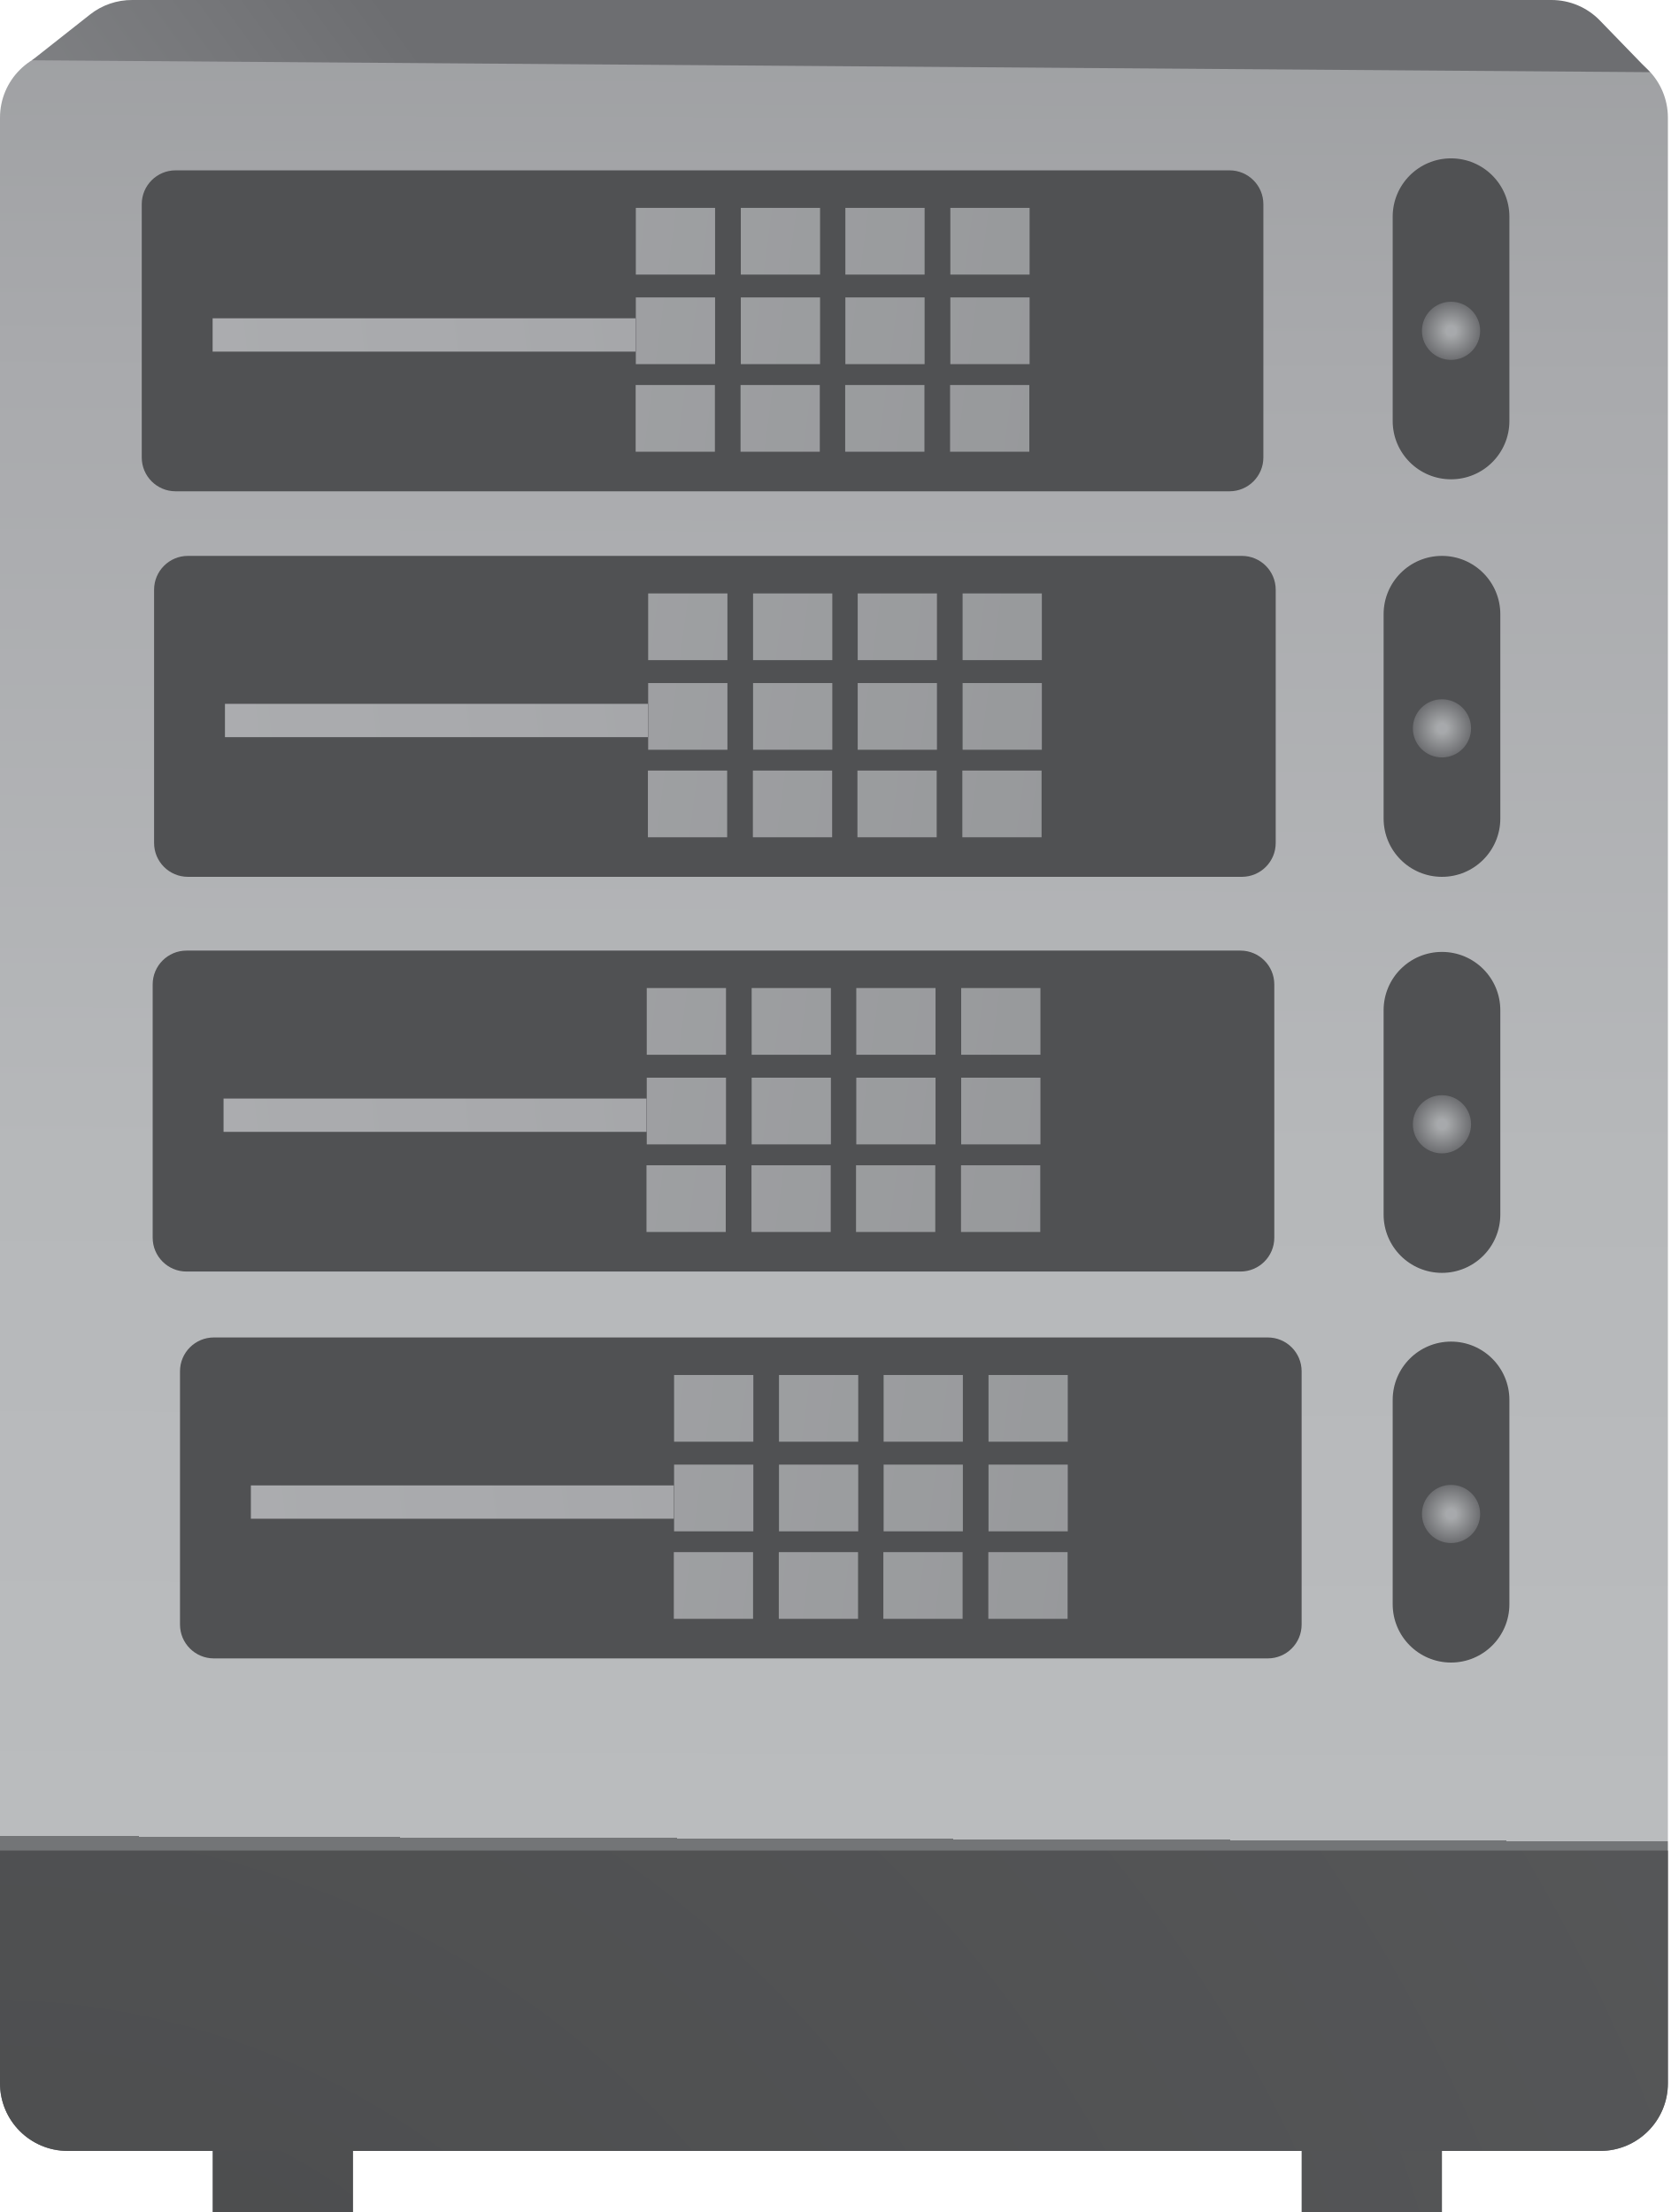
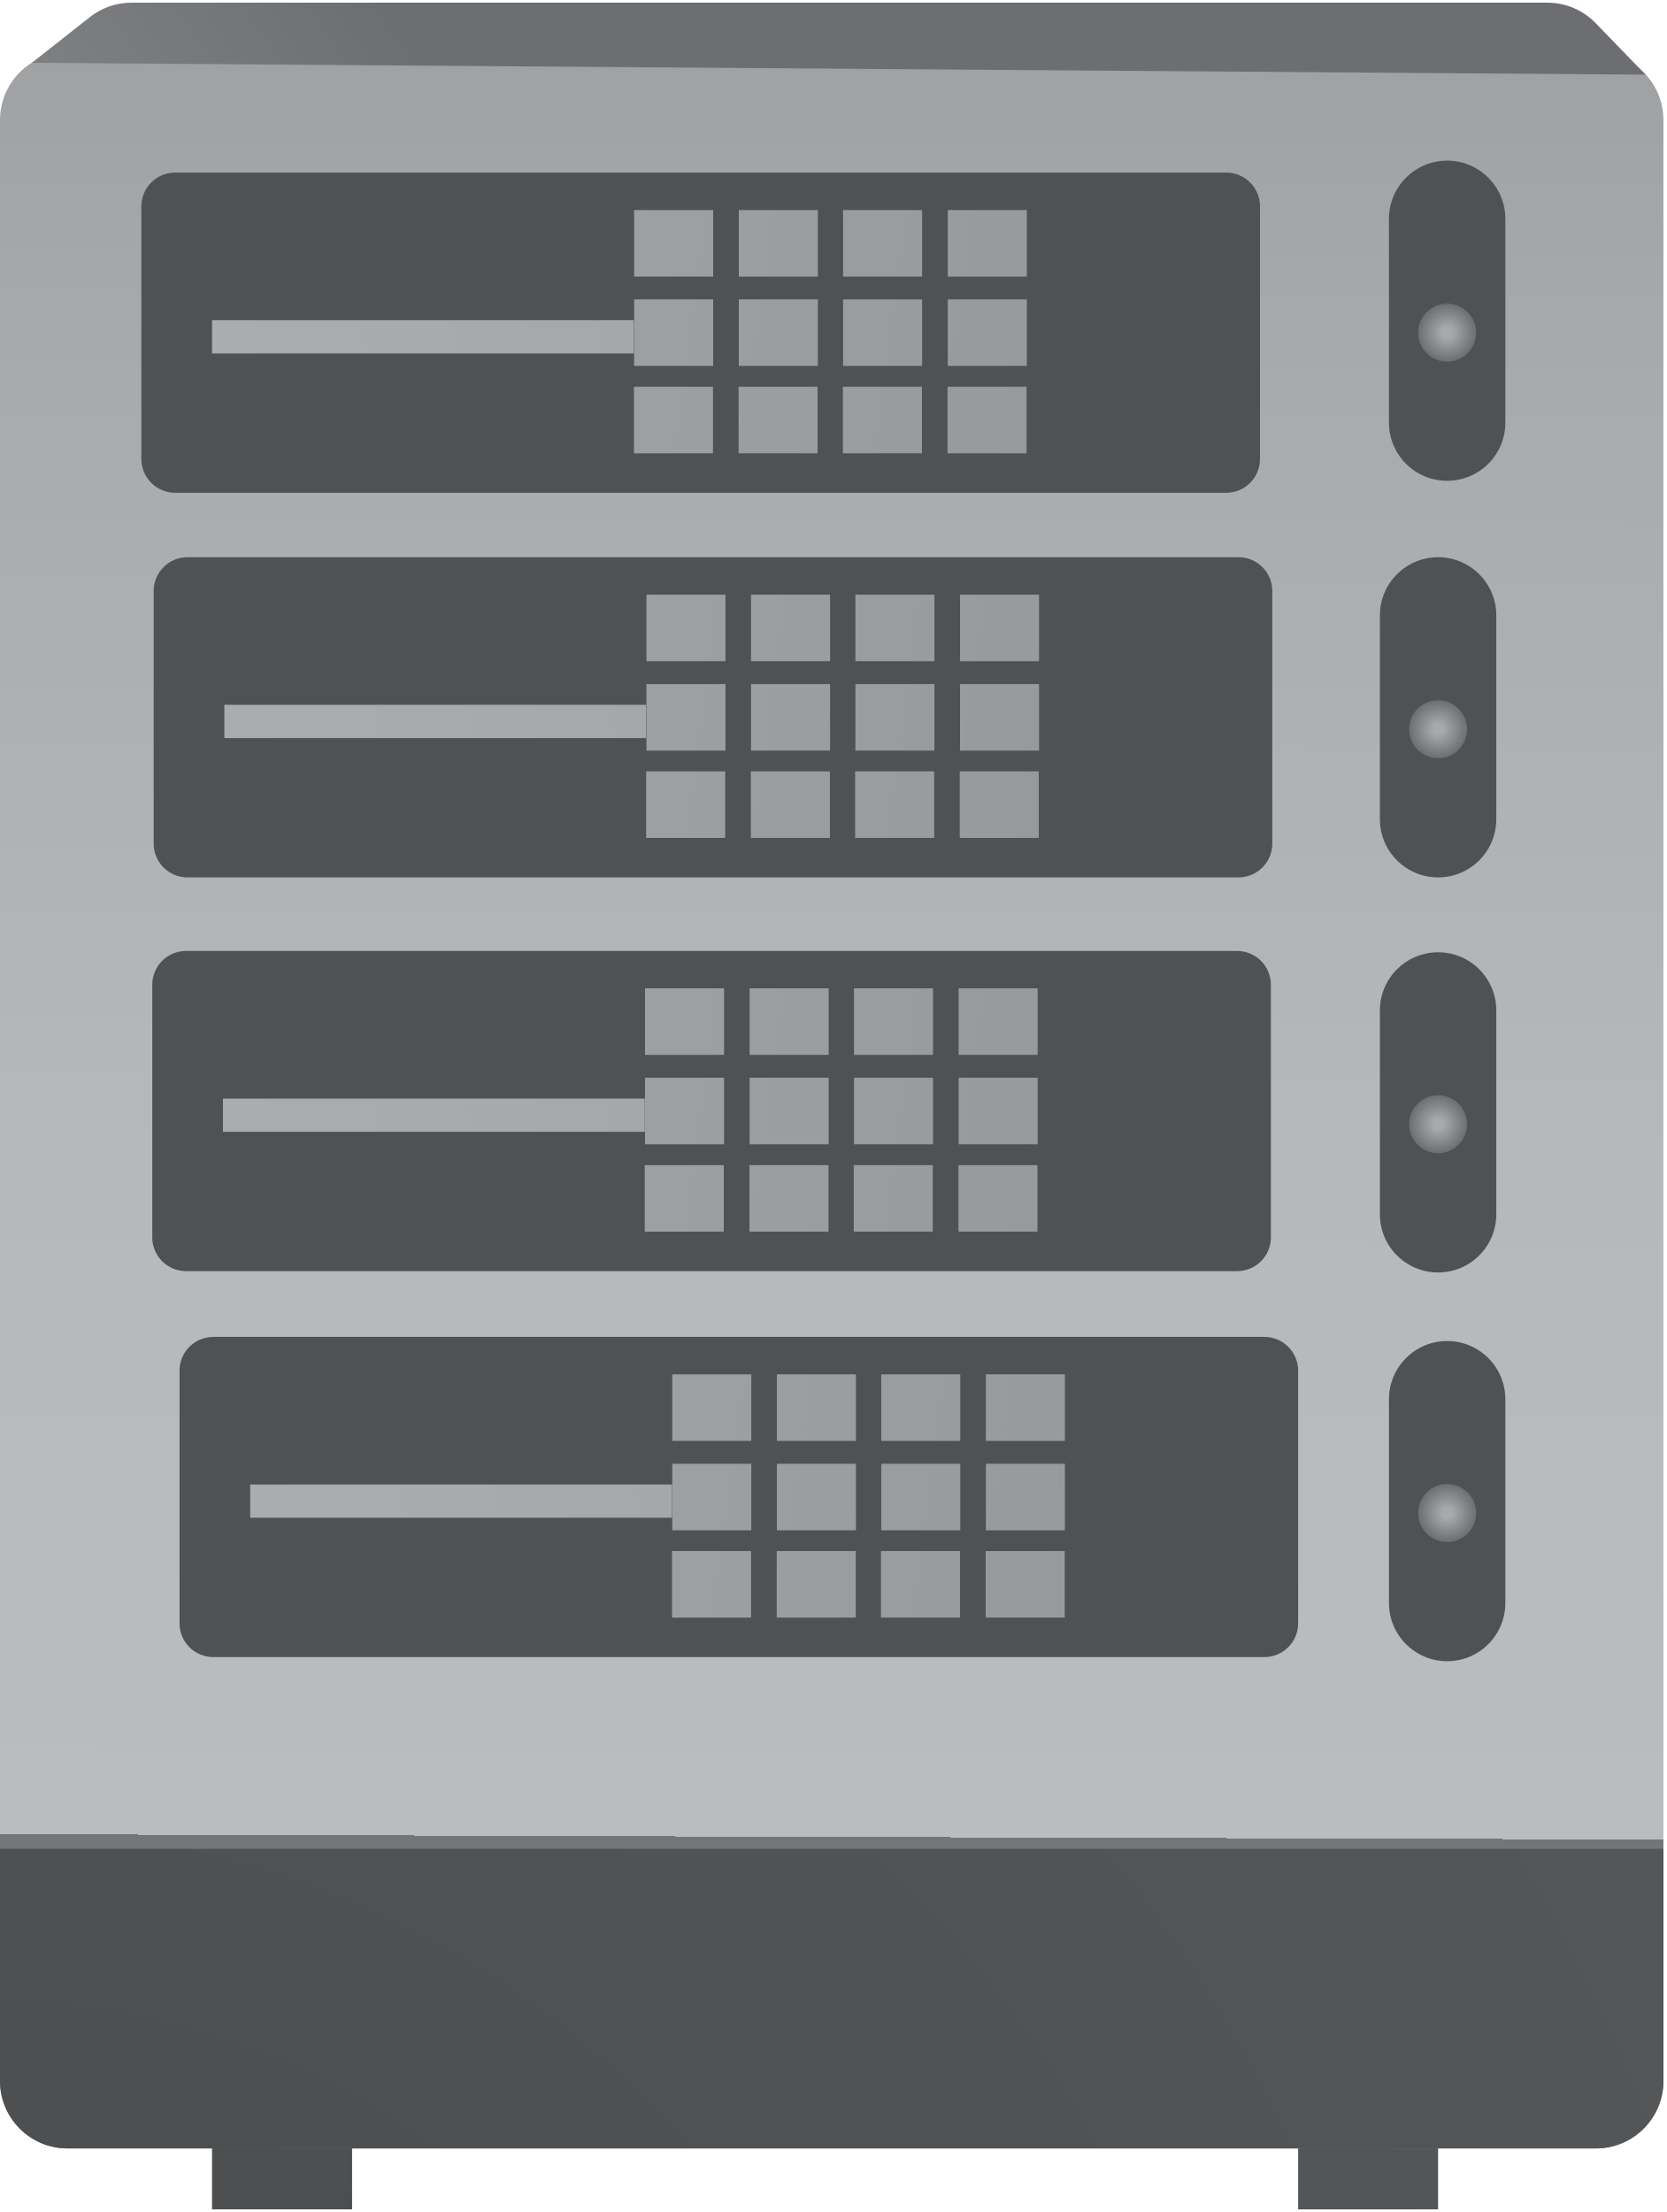
- <svg xmlns="http://www.w3.org/2000/svg" xmlns:xlink="http://www.w3.org/1999/xlink" viewBox="0 0 189.55 251.01">
+ <svg xmlns="http://www.w3.org/2000/svg" xmlns:xlink="http://www.w3.org/1999/xlink" width="113" height="150" viewBox="0 0 189.55 251.01">
  <defs>
    <style>.cls-1{fill:url(#linear-gradient);}.cls-2{fill:url(#radial-gradient);}.cls-3{fill:#505153;}.cls-4{fill:url(#linear-gradient-2);}.cls-5{fill:url(#linear-gradient-3);}.cls-6{fill:url(#linear-gradient-4);}.cls-7{fill:url(#linear-gradient-5);}.cls-8{fill:url(#linear-gradient-6);}.cls-9{fill:url(#linear-gradient-7);}.cls-10{fill:url(#linear-gradient-8);}.cls-11{fill:url(#linear-gradient-9);}.cls-12{fill:url(#linear-gradient-10);}.cls-13{fill:url(#linear-gradient-11);}.cls-14{fill:url(#linear-gradient-12);}.cls-15{fill:url(#linear-gradient-13);}.cls-16{fill:url(#linear-gradient-14);}.cls-17{fill:url(#linear-gradient-15);}.cls-18{fill:url(#linear-gradient-16);}.cls-19{fill:url(#linear-gradient-17);}.cls-20{fill:url(#linear-gradient-18);}.cls-21{fill:url(#linear-gradient-19);}.cls-22{fill:url(#linear-gradient-20);}.cls-23{fill:url(#linear-gradient-21);}.cls-24{fill:url(#linear-gradient-22);}.cls-25{fill:url(#linear-gradient-23);}.cls-26{fill:url(#linear-gradient-24);}.cls-27{fill:url(#linear-gradient-25);}.cls-28{fill:url(#linear-gradient-26);}.cls-29{fill:url(#linear-gradient-27);}.cls-30{fill:url(#linear-gradient-28);}.cls-31{fill:url(#linear-gradient-29);}.cls-32{fill:url(#linear-gradient-30);}.cls-33{fill:url(#linear-gradient-31);}.cls-34{fill:url(#linear-gradient-32);}.cls-35{fill:url(#linear-gradient-33);}.cls-36{fill:url(#linear-gradient-34);}.cls-37{fill:url(#linear-gradient-35);}.cls-38{fill:url(#linear-gradient-36);}.cls-39{fill:url(#linear-gradient-37);}.cls-40{fill:url(#linear-gradient-38);}.cls-41{fill:url(#linear-gradient-39);}.cls-42{fill:url(#linear-gradient-40);}.cls-43{fill:url(#linear-gradient-41);}.cls-44{fill:url(#linear-gradient-42);}.cls-45{fill:url(#linear-gradient-43);}.cls-46{fill:url(#linear-gradient-44);}.cls-47{fill:url(#linear-gradient-45);}.cls-48{fill:url(#linear-gradient-46);}.cls-49{fill:url(#linear-gradient-47);}.cls-50{fill:url(#linear-gradient-48);}.cls-51{fill:url(#linear-gradient-49);}.cls-52{fill:url(#linear-gradient-50);}.cls-53{fill:url(#linear-gradient-51);}.cls-54{fill:url(#linear-gradient-52);}.cls-55{fill:url(#linear-gradient-53);}.cls-56{fill:url(#linear-gradient-54);}.cls-57{fill:url(#radial-gradient-2);}.cls-58{fill:url(#radial-gradient-4);}.cls-59{fill:url(#radial-gradient-5);}.cls-60{fill:url(#radial-gradient-6);}.cls-61{fill:url(#radial-gradient-7);}</style>
    <linearGradient id="linear-gradient" x1="94.33" y1="208.64" x2="95.51" y2="-158.54" gradientUnits="userSpaceOnUse">
      <stop offset="0" stop-color="#737577" />
      <stop offset="0" stop-color="#6f7173" />
      <stop offset="0" stop-color="#656668" />
      <stop offset="0" stop-color="#525455" />
      <stop offset="0" stop-color="#4a4b4c" />
      <stop offset="0" stop-color="#4e4f50" />
      <stop offset="0" stop-color="#595b5c" />
      <stop offset="0" stop-color="#6d6e70" />
      <stop offset="0" stop-color="#888a8b" />
      <stop offset="0" stop-color="#abadaf" />
      <stop offset="0" stop-color="#babcbe" />
      <stop offset="0.21" stop-color="#b6b8ba" />
      <stop offset="0.45" stop-color="#a9aaad" />
      <stop offset="0.69" stop-color="#939597" />
      <stop offset="0.94" stop-color="#757679" />
      <stop offset="1" stop-color="#6d6e71" />
    </linearGradient>
    <radialGradient id="radial-gradient" cx="-1.54" cy="313.83" r="309.05" gradientUnits="userSpaceOnUse">
      <stop offset="0" stop-color="#a7a9ac" />
      <stop offset="0" stop-color="#4a4b4c" />
      <stop offset="1" stop-color="#5a5b5d" />
    </radialGradient>
    <linearGradient id="linear-gradient-2" x1="-277.37" y1="-19.78" x2="337.08" y2="62.06" xlink:href="#linear-gradient" />
    <linearGradient id="linear-gradient-3" x1="-277.16" y1="-21.33" x2="337.29" y2="60.5" xlink:href="#linear-gradient" />
    <linearGradient id="linear-gradient-4" x1="-275.62" y1="-22.71" x2="338.82" y2="59.12" xlink:href="#linear-gradient" />
    <linearGradient id="linear-gradient-5" x1="-275.41" y1="-24.27" x2="339.03" y2="57.56" xlink:href="#linear-gradient" />
    <linearGradient id="linear-gradient-6" x1="-278.7" y1="-9.78" x2="335.75" y2="72.05" xlink:href="#linear-gradient" />
    <linearGradient id="linear-gradient-7" x1="-278.49" y1="-11.34" x2="335.96" y2="70.49" xlink:href="#linear-gradient" />
    <linearGradient id="linear-gradient-8" x1="-276.95" y1="-12.72" x2="337.49" y2="69.12" xlink:href="#linear-gradient" />
    <linearGradient id="linear-gradient-9" x1="-276.74" y1="-14.27" x2="337.7" y2="67.56" xlink:href="#linear-gradient" />
    <linearGradient id="linear-gradient-10" x1="-280" y1="-0.02" x2="334.45" y2="81.81" xlink:href="#linear-gradient" />
    <linearGradient id="linear-gradient-11" x1="-279.78" y1="-1.58" x2="334.66" y2="80.26" xlink:href="#linear-gradient" />
    <linearGradient id="linear-gradient-12" x1="-278.25" y1="-2.95" x2="336.19" y2="78.88" xlink:href="#linear-gradient" />
    <linearGradient id="linear-gradient-13" x1="-278.05" y1="-4.51" x2="336.4" y2="77.32" xlink:href="#linear-gradient" />
    <linearGradient id="linear-gradient-14" x1="-272.09" y1="74.66" x2="438.69" y2="-6.69" xlink:href="#linear-gradient" />
    <linearGradient id="linear-gradient-15" x1="-275.97" y1="23.98" x2="338.47" y2="105.81" xlink:href="#linear-gradient" />
    <linearGradient id="linear-gradient-16" x1="-275.77" y1="22.42" x2="338.68" y2="104.25" xlink:href="#linear-gradient" />
    <linearGradient id="linear-gradient-17" x1="-274.23" y1="21.05" x2="340.22" y2="102.88" xlink:href="#linear-gradient" />
    <linearGradient id="linear-gradient-18" x1="-274.02" y1="19.49" x2="340.42" y2="101.32" xlink:href="#linear-gradient" />
    <linearGradient id="linear-gradient-19" x1="-277.3" y1="33.97" x2="337.14" y2="115.8" xlink:href="#linear-gradient" />
    <linearGradient id="linear-gradient-20" x1="-277.1" y1="32.41" x2="337.35" y2="114.24" xlink:href="#linear-gradient" />
    <linearGradient id="linear-gradient-21" x1="-275.56" y1="31.04" x2="338.89" y2="112.87" xlink:href="#linear-gradient" />
    <linearGradient id="linear-gradient-22" x1="-275.35" y1="29.48" x2="339.09" y2="111.31" xlink:href="#linear-gradient" />
    <linearGradient id="linear-gradient-23" x1="-278.6" y1="43.73" x2="335.84" y2="125.57" xlink:href="#linear-gradient" />
    <linearGradient id="linear-gradient-24" x1="-278.39" y1="42.18" x2="336.06" y2="124.01" xlink:href="#linear-gradient" />
    <linearGradient id="linear-gradient-25" x1="-276.86" y1="40.8" x2="337.59" y2="122.63" xlink:href="#linear-gradient" />
    <linearGradient id="linear-gradient-26" x1="-276.65" y1="39.24" x2="337.79" y2="121.08" xlink:href="#linear-gradient" />
    <linearGradient id="linear-gradient-27" x1="-270.7" y1="118.42" x2="440.08" y2="37.06" xlink:href="#linear-gradient" />
    <linearGradient id="linear-gradient-28" x1="-276.13" y1="68.76" x2="338.32" y2="150.6" xlink:href="#linear-gradient" />
    <linearGradient id="linear-gradient-29" x1="-275.92" y1="67.21" x2="338.52" y2="149.04" xlink:href="#linear-gradient" />
    <linearGradient id="linear-gradient-30" x1="-274.39" y1="65.83" x2="340.06" y2="147.66" xlink:href="#linear-gradient" />
    <linearGradient id="linear-gradient-31" x1="-274.18" y1="64.27" x2="340.27" y2="146.1" xlink:href="#linear-gradient" />
    <linearGradient id="linear-gradient-32" x1="-277.46" y1="78.76" x2="336.98" y2="160.59" xlink:href="#linear-gradient" />
    <linearGradient id="linear-gradient-33" x1="-277.25" y1="77.2" x2="337.19" y2="159.03" xlink:href="#linear-gradient" />
    <linearGradient id="linear-gradient-34" x1="-275.72" y1="75.82" x2="338.73" y2="157.65" xlink:href="#linear-gradient" />
    <linearGradient id="linear-gradient-35" x1="-275.51" y1="74.27" x2="338.94" y2="156.1" xlink:href="#linear-gradient" />
    <linearGradient id="linear-gradient-36" x1="-278.76" y1="88.52" x2="335.68" y2="170.35" xlink:href="#linear-gradient" />
    <linearGradient id="linear-gradient-37" x1="-278.55" y1="86.96" x2="335.9" y2="168.79" xlink:href="#linear-gradient" />
    <linearGradient id="linear-gradient-38" x1="-277.02" y1="85.59" x2="337.43" y2="167.42" xlink:href="#linear-gradient" />
    <linearGradient id="linear-gradient-39" x1="-276.81" y1="84.03" x2="337.64" y2="165.86" xlink:href="#linear-gradient" />
    <linearGradient id="linear-gradient-40" x1="-270.86" y1="163.2" x2="439.92" y2="81.84" xlink:href="#linear-gradient" />
    <linearGradient id="linear-gradient-41" x1="-273.03" y1="112.67" x2="341.42" y2="194.5" xlink:href="#linear-gradient" />
    <linearGradient id="linear-gradient-42" x1="-272.82" y1="111.11" x2="341.62" y2="192.94" xlink:href="#linear-gradient" />
    <linearGradient id="linear-gradient-43" x1="-271.29" y1="109.74" x2="343.16" y2="191.57" xlink:href="#linear-gradient" />
    <linearGradient id="linear-gradient-44" x1="-271.08" y1="108.18" x2="343.37" y2="190.01" xlink:href="#linear-gradient" />
    <linearGradient id="linear-gradient-45" x1="-274.36" y1="122.66" x2="340.09" y2="204.49" xlink:href="#linear-gradient" />
    <linearGradient id="linear-gradient-46" x1="-274.15" y1="121.1" x2="340.29" y2="202.93" xlink:href="#linear-gradient" />
    <linearGradient id="linear-gradient-47" x1="-272.62" y1="119.73" x2="341.83" y2="201.56" xlink:href="#linear-gradient" />
    <linearGradient id="linear-gradient-48" x1="-272.41" y1="118.17" x2="342.04" y2="200" xlink:href="#linear-gradient" />
    <linearGradient id="linear-gradient-49" x1="-275.66" y1="132.42" x2="338.79" y2="214.26" xlink:href="#linear-gradient" />
    <linearGradient id="linear-gradient-50" x1="-275.45" y1="130.87" x2="339" y2="212.7" xlink:href="#linear-gradient" />
    <linearGradient id="linear-gradient-51" x1="-273.92" y1="129.49" x2="340.53" y2="211.32" xlink:href="#linear-gradient" />
    <linearGradient id="linear-gradient-52" x1="-273.71" y1="127.93" x2="340.74" y2="209.77" xlink:href="#linear-gradient" />
    <linearGradient id="linear-gradient-53" x1="-267.76" y1="207.11" x2="443.03" y2="125.75" xlink:href="#linear-gradient" />
    <linearGradient id="linear-gradient-54" x1="-151.92" y1="186.04" x2="64.72" y2="29.48" xlink:href="#linear-gradient" />
    <radialGradient id="radial-gradient-2" cx="4.21" cy="297.62" r="275.57" xlink:href="#radial-gradient" />
    <radialGradient id="radial-gradient-4" cx="439.97" cy="214.45" r="3.3" gradientTransform="translate(-131.27 -308.02) rotate(26.97)" gradientUnits="userSpaceOnUse">
      <stop offset="0.17" stop-color="#a7a9ac" />
      <stop offset="0.23" stop-color="#a3a5a7" />
      <stop offset="1" stop-color="#6d6e71" />
    </radialGradient>
    <radialGradient id="radial-gradient-5" cx="460.35" cy="254.5" r="3.3" xlink:href="#radial-gradient-4" />
    <radialGradient id="radial-gradient-6" cx="481.32" cy="293.45" r="3.3" xlink:href="#radial-gradient-4" />
    <radialGradient id="radial-gradient-7" cx="420.43" cy="173.79" r="3.3" xlink:href="#radial-gradient-4" />
  </defs>
  <g id="Layer_43" data-name="Layer 43">
    <rect class="cls-1" y="5.68" width="189.21" height="238.4" rx="7.67" />
    <path class="cls-2" d="M0,210H189.21V236.4a7.68,7.68,0,0,1-7.68,7.68H7.67A7.68,7.68,0,0,1,0,236.4Z" />
    <rect class="cls-3" x="16.08" y="19.33" width="127.24" height="36.42" rx="3.84" />
    <rect class="cls-4" x="72.13" y="23.59" width="8.99" height="7.57" />
    <rect class="cls-5" x="84.04" y="23.59" width="8.99" height="7.57" />
    <rect class="cls-6" x="95.9" y="23.59" width="8.99" height="7.57" />
    <rect class="cls-7" x="107.81" y="23.59" width="8.99" height="7.57" />
    <rect class="cls-8" x="72.13" y="33.75" width="8.99" height="7.57" />
    <rect class="cls-9" x="84.04" y="33.75" width="8.99" height="7.57" />
    <rect class="cls-10" x="95.9" y="33.75" width="8.99" height="7.57" />
    <rect class="cls-11" x="107.81" y="33.75" width="8.99" height="7.57" />
    <rect class="cls-12" x="72.11" y="43.69" width="8.99" height="7.57" />
    <rect class="cls-13" x="84.01" y="43.69" width="8.99" height="7.57" />
    <rect class="cls-14" x="95.88" y="43.69" width="8.99" height="7.57" />
    <rect class="cls-15" x="107.78" y="43.69" width="8.99" height="7.57" />
    <rect class="cls-16" x="24.12" y="36.12" width="47.98" height="3.78" />
    <rect class="cls-3" x="157.99" y="17.97" width="13.24" height="36.42" rx="6.62" />
    <rect class="cls-3" x="17.48" y="63.08" width="127.24" height="36.42" rx="3.84" />
    <rect class="cls-17" x="73.53" y="67.34" width="8.99" height="7.57" />
    <rect class="cls-18" x="85.43" y="67.34" width="8.99" height="7.57" />
    <rect class="cls-19" x="97.3" y="67.34" width="8.99" height="7.57" />
    <rect class="cls-20" x="109.2" y="67.34" width="8.99" height="7.57" />
    <rect class="cls-21" x="73.53" y="77.51" width="8.99" height="7.57" />
    <rect class="cls-22" x="85.43" y="77.51" width="8.99" height="7.57" />
    <rect class="cls-23" x="97.3" y="77.51" width="8.99" height="7.57" />
    <rect class="cls-24" x="109.2" y="77.51" width="8.99" height="7.57" />
    <rect class="cls-25" x="73.5" y="87.44" width="8.99" height="7.57" />
    <rect class="cls-26" x="85.41" y="87.44" width="8.99" height="7.57" />
    <rect class="cls-27" x="97.27" y="87.44" width="8.99" height="7.57" />
    <rect class="cls-28" x="109.17" y="87.44" width="8.99" height="7.57" />
    <rect class="cls-29" x="25.52" y="79.87" width="47.98" height="3.78" />
    <rect class="cls-3" x="17.32" y="107.87" width="127.24" height="36.42" rx="3.84" />
    <rect class="cls-30" x="73.37" y="112.12" width="8.99" height="7.57" />
    <rect class="cls-31" x="85.27" y="112.12" width="8.99" height="7.57" />
    <rect class="cls-32" x="97.14" y="112.12" width="8.99" height="7.57" />
    <rect class="cls-33" x="109.04" y="112.12" width="8.99" height="7.57" />
    <rect class="cls-34" x="73.37" y="122.29" width="8.99" height="7.57" />
    <rect class="cls-35" x="85.27" y="122.29" width="8.99" height="7.57" />
    <rect class="cls-36" x="97.14" y="122.29" width="8.99" height="7.57" />
    <rect class="cls-37" x="109.04" y="122.29" width="8.99" height="7.57" />
    <rect class="cls-38" x="73.34" y="132.23" width="8.99" height="7.57" />
    <rect class="cls-39" x="85.25" y="132.23" width="8.99" height="7.57" />
    <rect class="cls-40" x="97.11" y="132.23" width="8.99" height="7.57" />
    <rect class="cls-41" x="109.02" y="132.23" width="8.99" height="7.57" />
    <rect class="cls-42" x="25.36" y="124.66" width="47.98" height="3.78" />
    <rect class="cls-3" x="20.42" y="151.77" width="127.24" height="36.42" rx="3.84" />
    <rect class="cls-43" x="76.47" y="156.03" width="8.99" height="7.57" />
    <rect class="cls-44" x="88.37" y="156.03" width="8.99" height="7.57" />
    <rect class="cls-45" x="100.24" y="156.03" width="8.99" height="7.57" />
    <rect class="cls-46" x="112.14" y="156.03" width="8.99" height="7.57" />
    <rect class="cls-47" x="76.47" y="166.2" width="8.99" height="7.57" />
    <rect class="cls-48" x="88.37" y="166.2" width="8.99" height="7.57" />
    <rect class="cls-49" x="100.24" y="166.2" width="8.99" height="7.57" />
    <rect class="cls-50" x="112.14" y="166.2" width="8.99" height="7.57" />
    <rect class="cls-51" x="76.44" y="176.13" width="8.99" height="7.57" />
    <rect class="cls-52" x="88.35" y="176.13" width="8.99" height="7.57" />
    <rect class="cls-53" x="100.21" y="176.13" width="8.99" height="7.57" />
    <rect class="cls-54" x="112.12" y="176.13" width="8.99" height="7.57" />
    <rect class="cls-55" x="28.46" y="168.56" width="47.98" height="3.78" />
    <path class="cls-56" d="M3.63,6.84l6.58-5.19A7.66,7.66,0,0,1,15,0H176a7.63,7.63,0,0,1,5.51,2.34l5.67,5.85" />
    <polyline class="cls-57" points="40.05 244.07 40.05 251.01 24.12 251.01 24.12 244.07" />
    <polyline class="cls-57" points="147.66 244.07 147.66 251.01 163.58 251.01 163.58 244.07" />
    <rect class="cls-3" x="156.96" y="63.08" width="13.24" height="36.42" rx="6.62" />
    <circle class="cls-58" cx="163.58" cy="82.65" r="3.3" />
    <rect class="cls-3" x="156.96" y="108.02" width="13.24" height="36.42" rx="6.62" />
    <circle class="cls-59" cx="163.58" cy="127.58" r="3.3" />
    <rect class="cls-3" x="157.99" y="152.24" width="13.24" height="36.42" rx="6.62" />
    <circle class="cls-60" cx="164.61" cy="171.8" r="3.3" />
  </g>
  <g id="Layer_44" data-name="Layer 44">
    <circle class="cls-61" cx="164.61" cy="37.54" r="3.3" />
  </g>
</svg>
